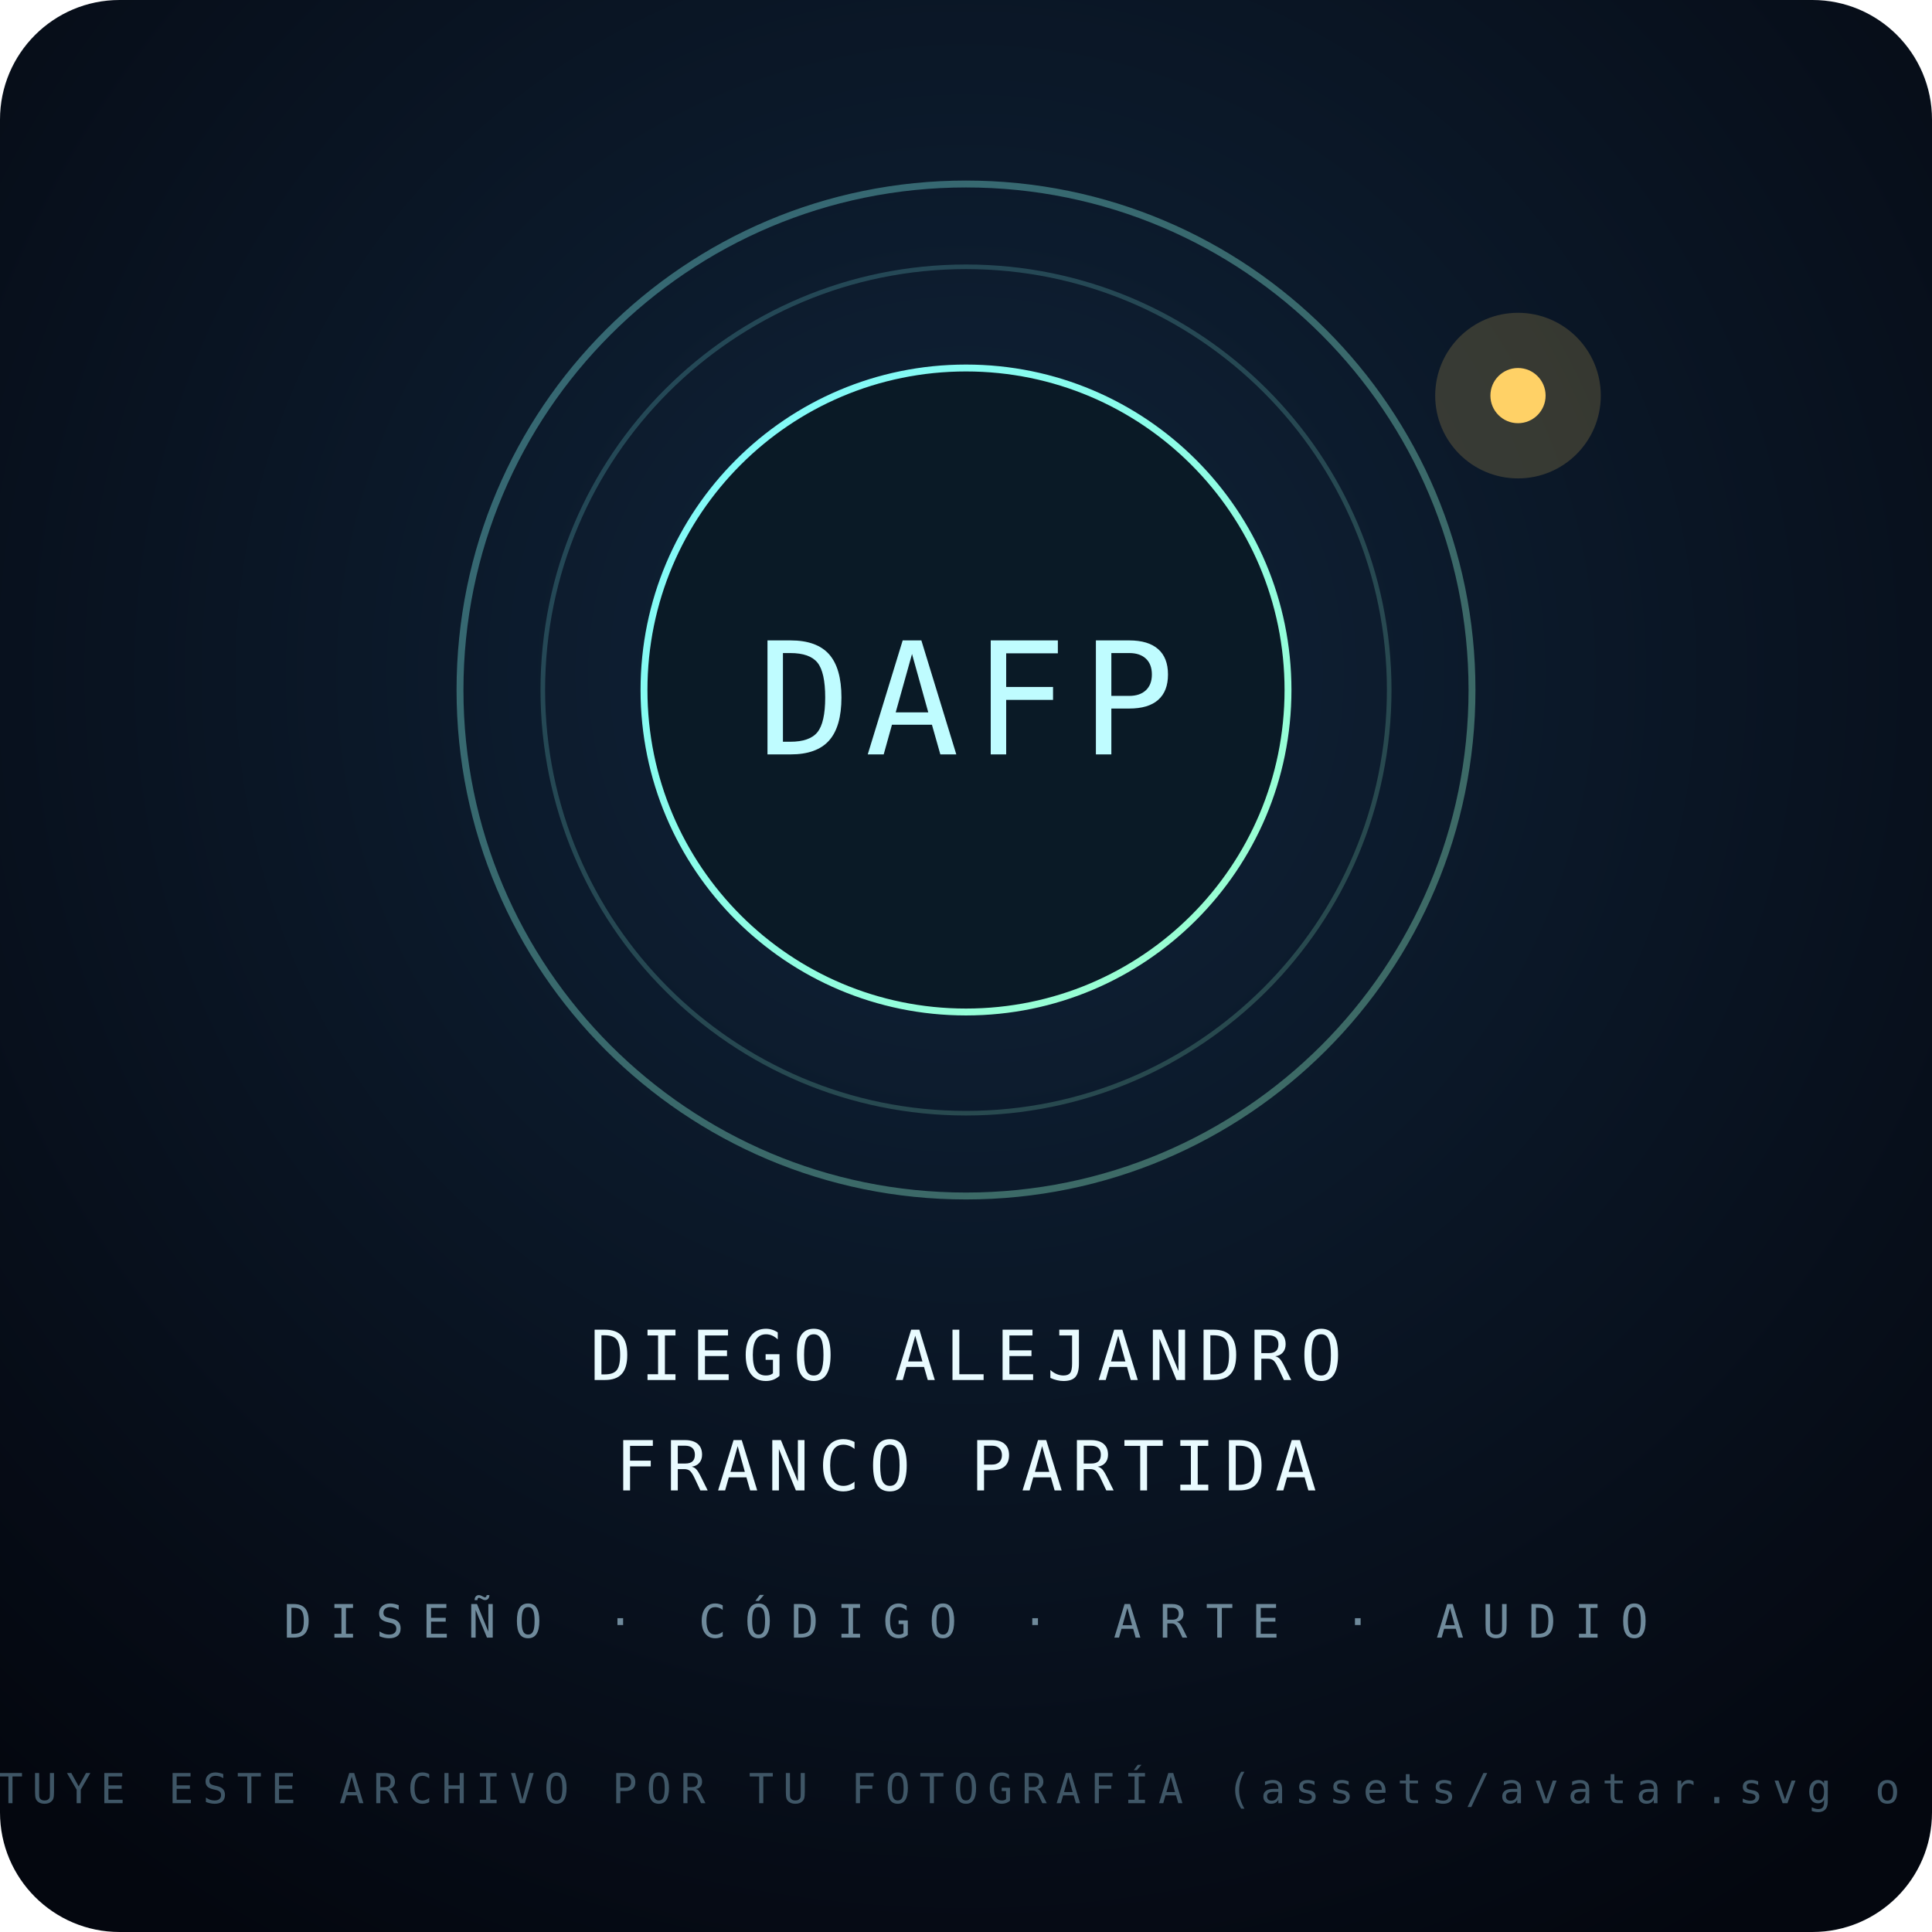
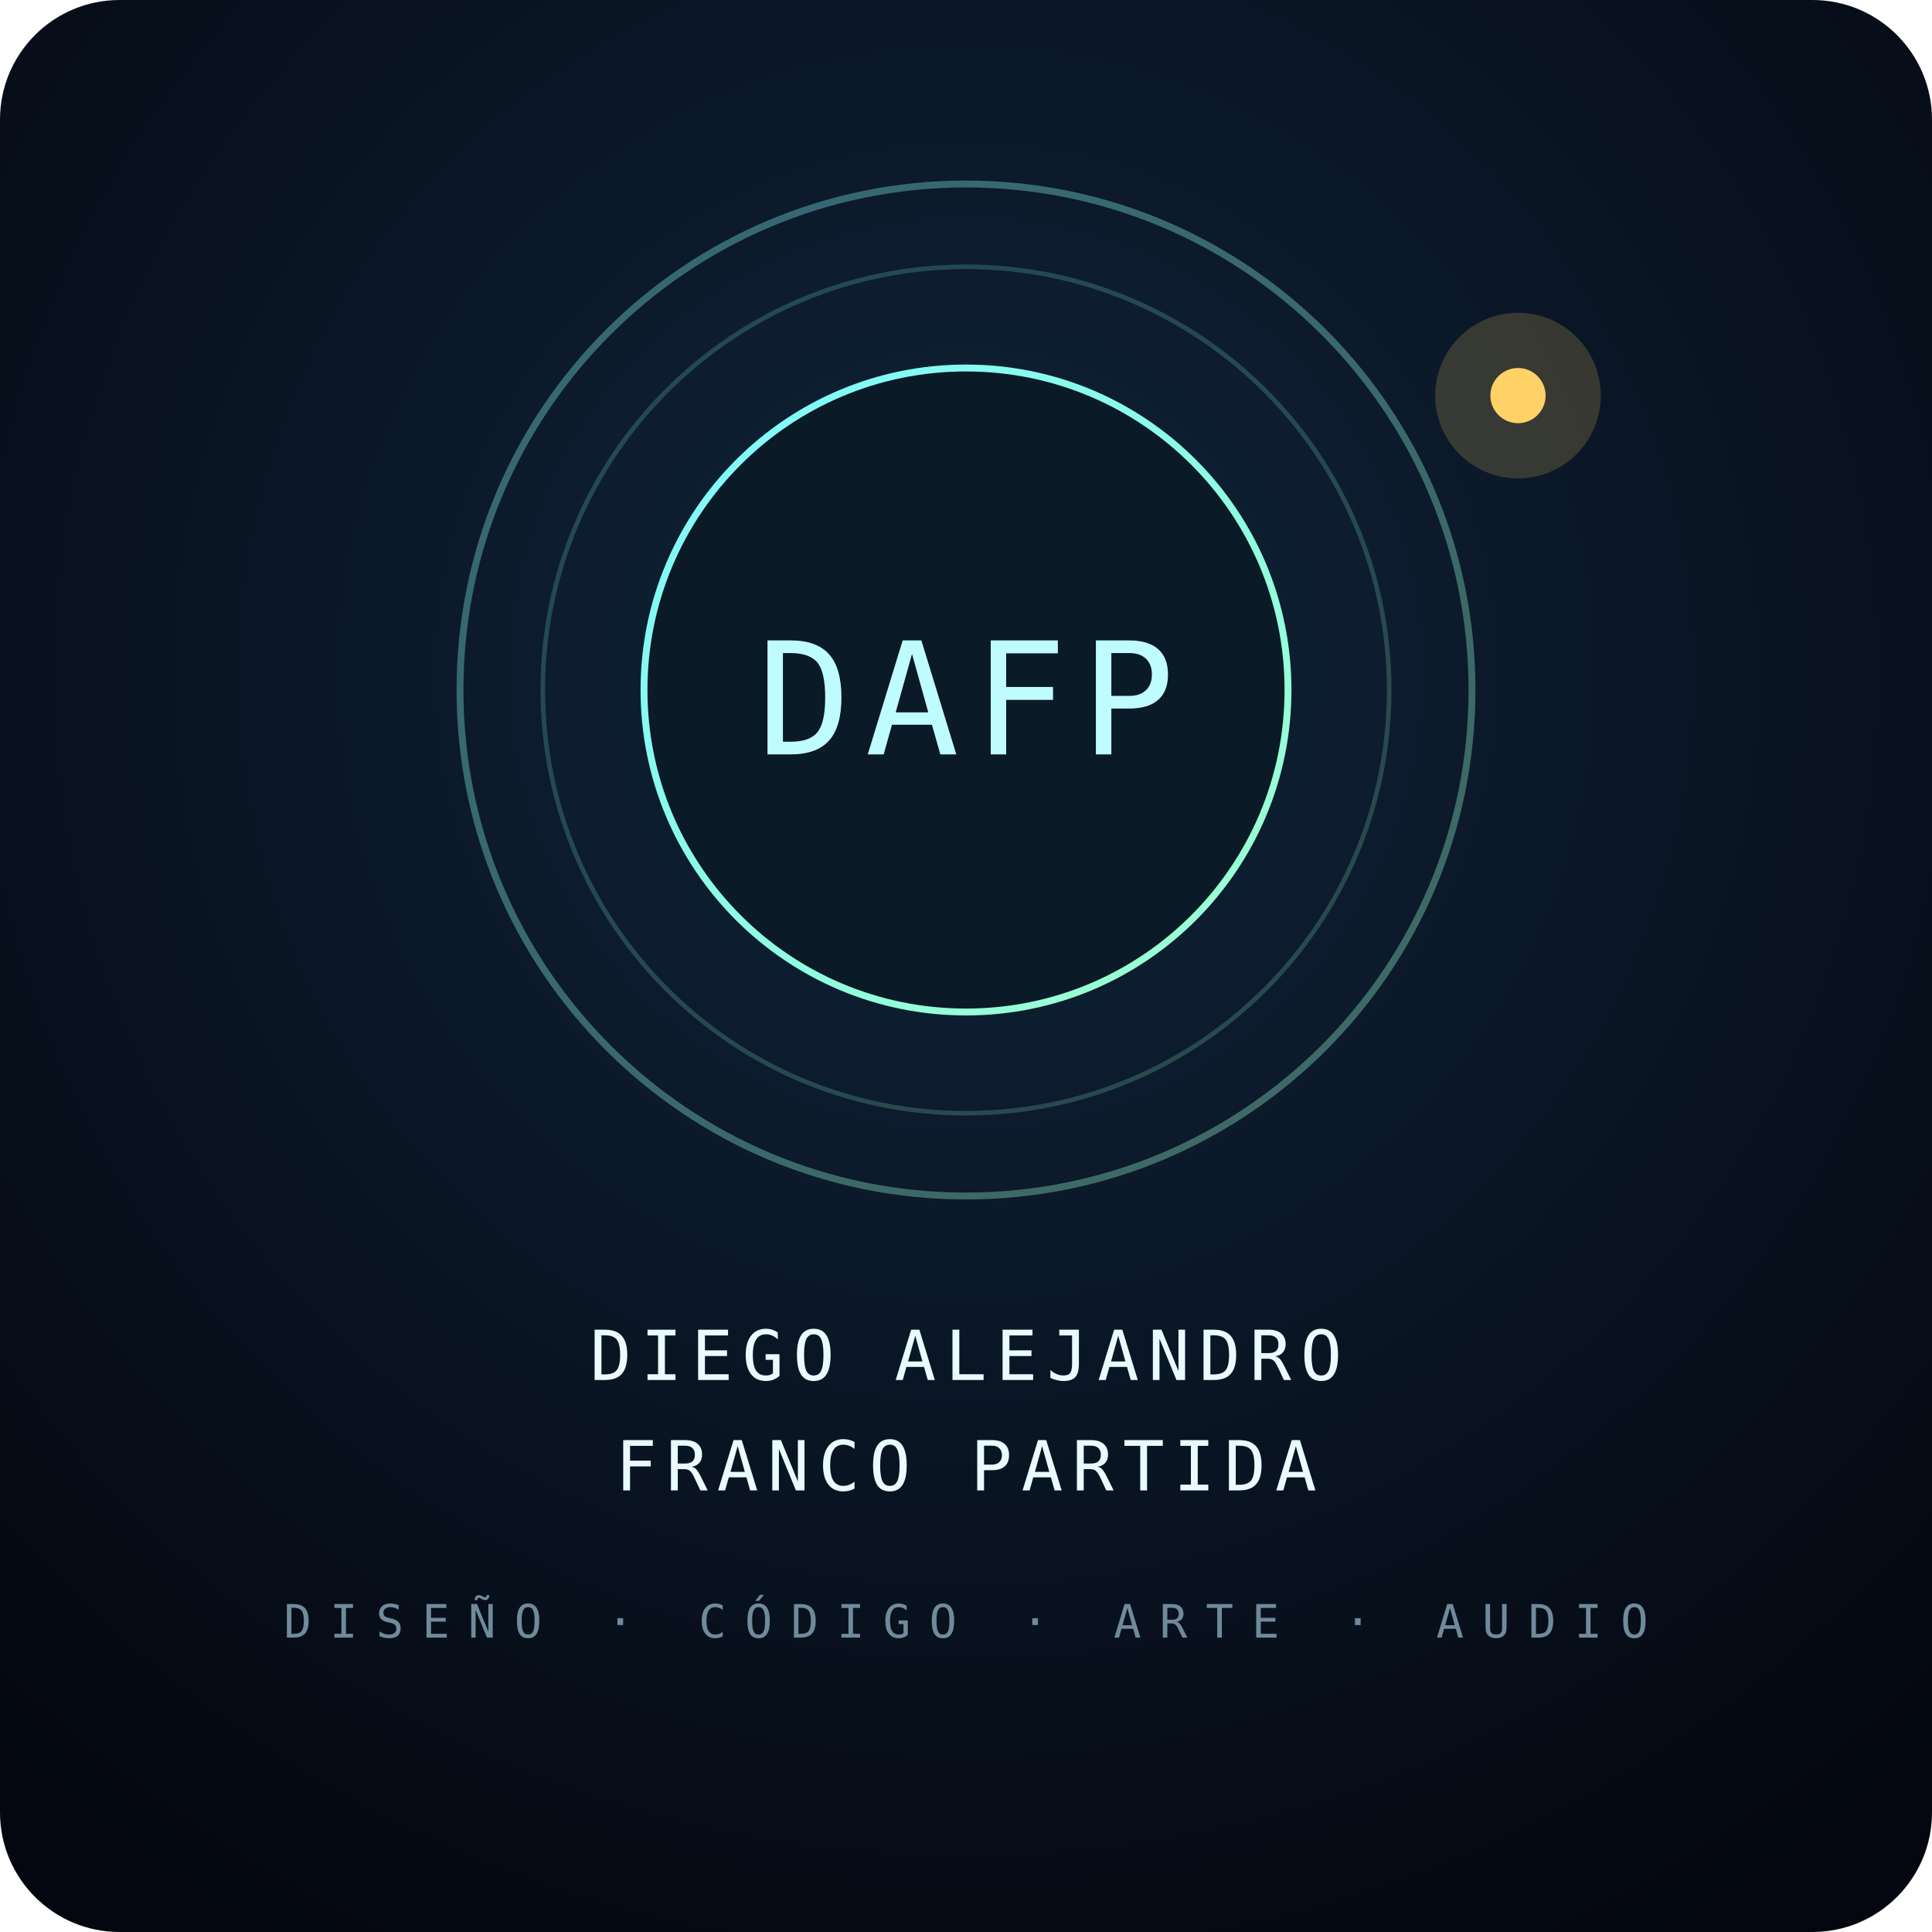
<svg xmlns="http://www.w3.org/2000/svg" viewBox="0 0 420 420" width="420" height="420" role="img" aria-label="Retrato de Diego Alejandro Franco Partida">
  <defs>
    <radialGradient id="bg" cx="50%" cy="35%" r="75%">
      <stop offset="0%" stop-color="#10243a" />
      <stop offset="100%" stop-color="#04070f" />
    </radialGradient>
    <linearGradient id="ring" x1="0" y1="0" x2="1" y2="1">
      <stop offset="0%" stop-color="#7ef9ff" />
      <stop offset="100%" stop-color="#9dffcb" />
    </linearGradient>
  </defs>
  <rect width="420" height="420" rx="26" fill="url(#bg)" />
  <circle cx="210" cy="150" r="110" fill="none" stroke="url(#ring)" stroke-width="1.5" opacity=".35" />
  <circle cx="210" cy="150" r="92" fill="none" stroke="url(#ring)" stroke-width="1" opacity=".2" />
  <circle cx="210" cy="150" r="70" fill="#0a1a26" stroke="url(#ring)" stroke-width="1.5" />
  <text x="210" y="164" text-anchor="middle" font-family="ui-monospace, Menlo, monospace" font-size="34" letter-spacing="3" fill="#bffcff">DAFP</text>
  <text x="210" y="300" text-anchor="middle" font-family="ui-monospace, Menlo, monospace" font-size="15" letter-spacing="2" fill="#e9fbff">DIEGO ALEJANDRO</text>
  <text x="210" y="324" text-anchor="middle" font-family="ui-monospace, Menlo, monospace" font-size="15" letter-spacing="2" fill="#e9fbff">FRANCO PARTIDA</text>
  <text x="210" y="356" text-anchor="middle" font-family="ui-monospace, Menlo, monospace" font-size="10" letter-spacing="4" fill="#6f8a9b">DISEÑO · CÓDIGO · ARTE · AUDIO</text>
  <circle cx="330" cy="86" r="6" fill="#ffd166" />
  <circle cx="330" cy="86" r="18" fill="#ffd166" opacity=".18" />
-   <text x="210" y="392" text-anchor="middle" font-family="ui-monospace, Menlo, monospace" font-size="9" letter-spacing="2" fill="#3f5666">SUSTITUYE ESTE ARCHIVO POR TU FOTOGRAFÍA (assets/avatar.svg o .jpg)</text>
</svg>
